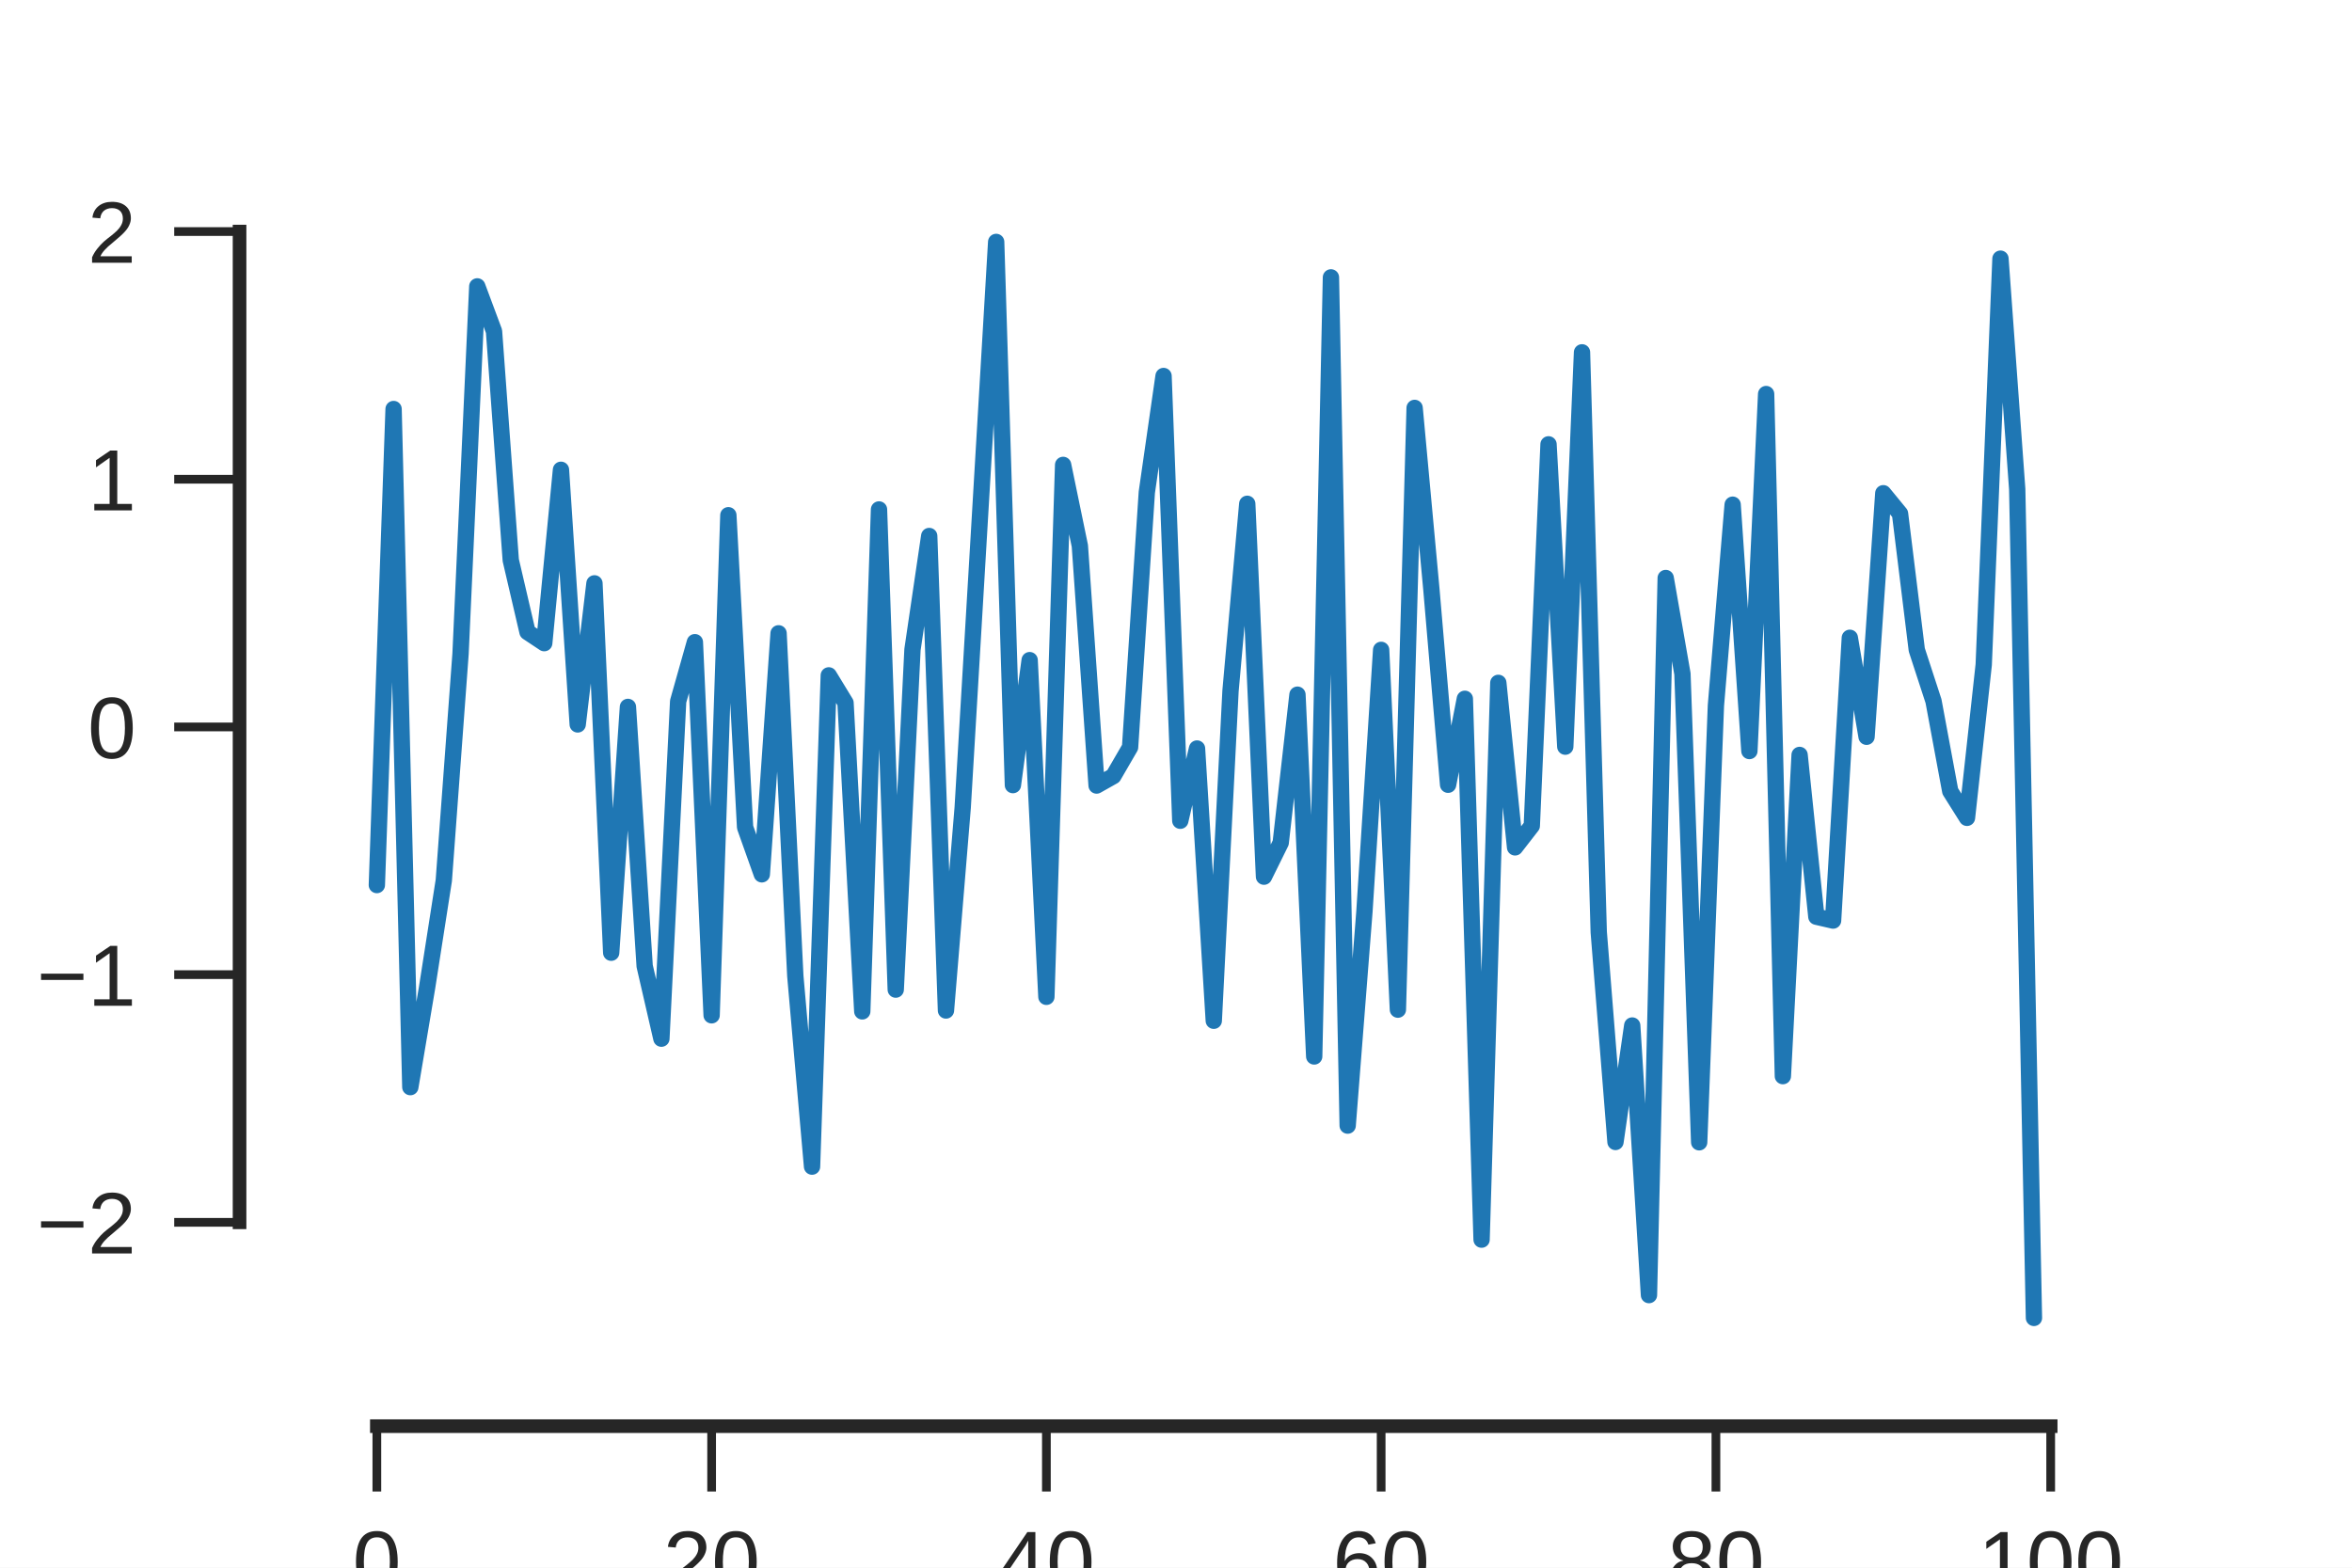
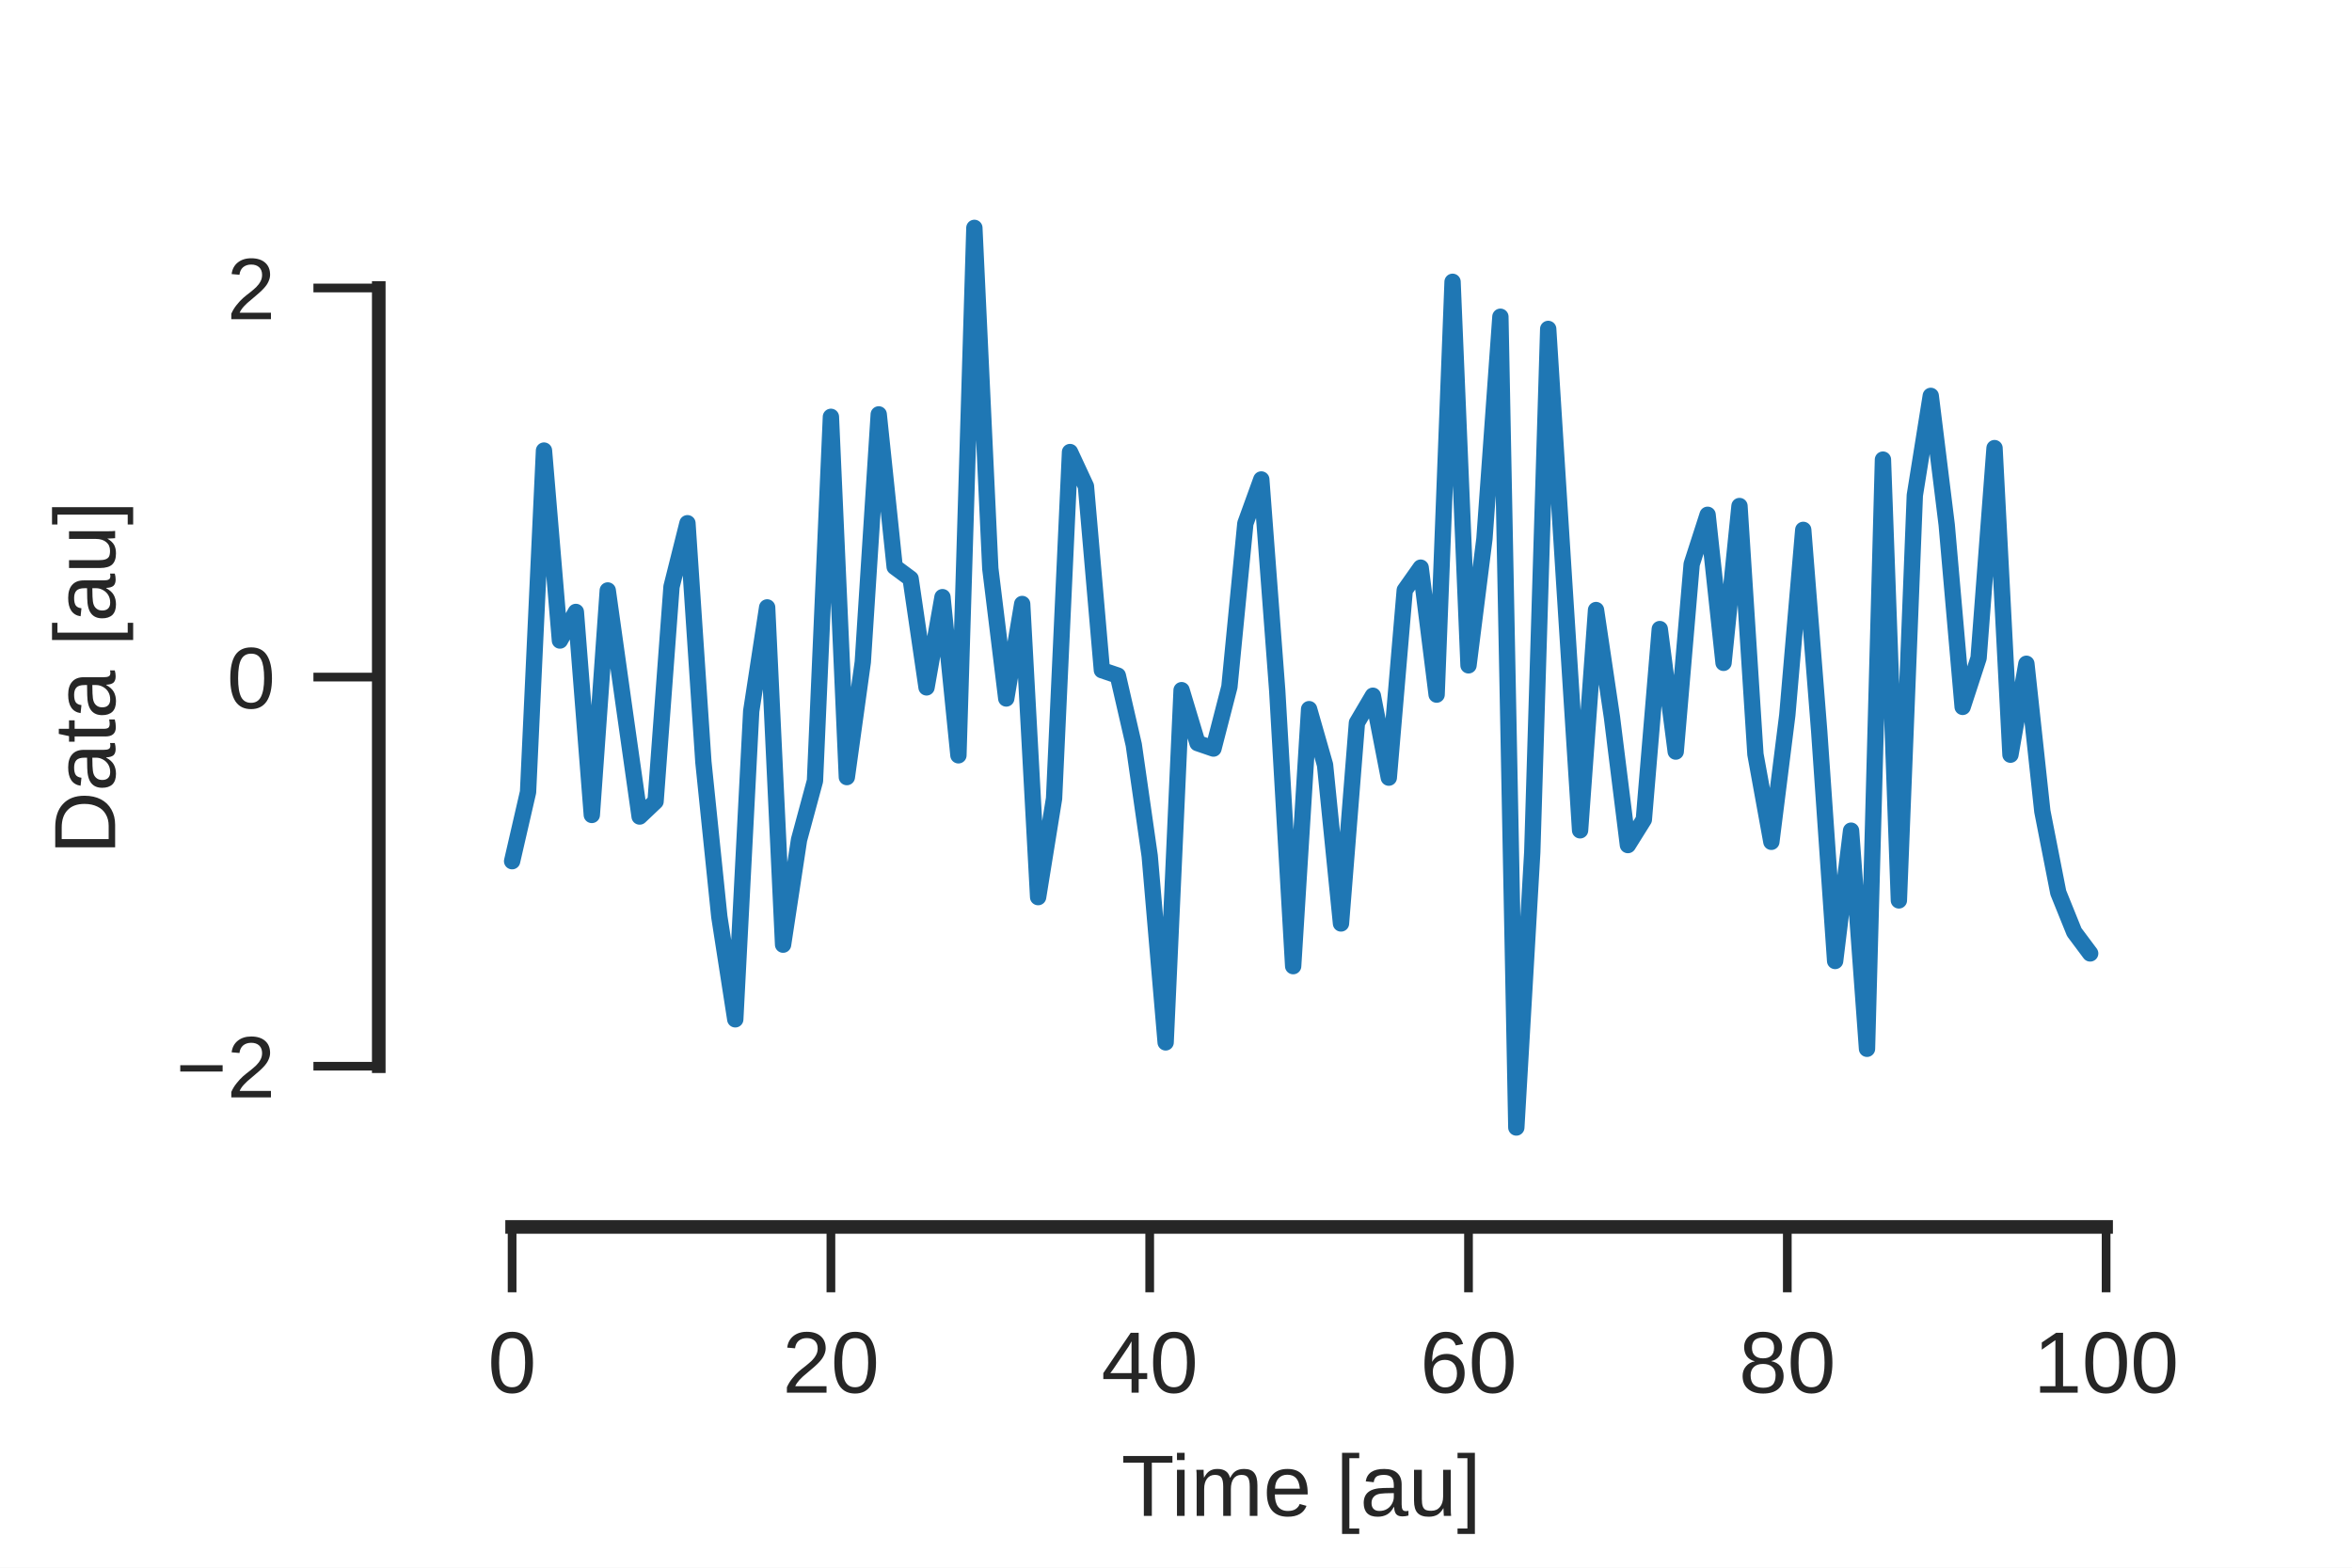
<svg xmlns="http://www.w3.org/2000/svg" xmlns:xlink="http://www.w3.org/1999/xlink" height="144pt" version="1.1" viewBox="0 0 216 144" width="216pt">
  <defs>
    <style type="text/css">
*{stroke-linecap:butt;stroke-linejoin:round;}
  </style>
  </defs>
  <g id="figure_1">
    <g id="patch_1">
      <path d="M 0 144  L 216 144  L 216 0  L 0 0  z " style="fill:#ffffff;" />
    </g>
    <g id="axes_1">
      <g id="patch_2">
-         <path d="M 27 126  L 194.4 126  L 194.4 17.28  L 27 17.28  z " style="fill:#ffffff;" />
+         <path d="M 39.784 107.7  L 199.2 107.7  L 199.2 16.8  L 39.784 16.8  z " style="fill:#ffffff;" />
      </g>
      <g id="matplotlib.axis_1">
        <g id="xtick_1">
          <g id="line2d_1">
            <defs>
-               <path d="M 0 0  L 0 6  " id="m70a0e3bfb3" style="stroke:#262626;stroke-width:0.8;" />
+               <path d="M 0 0  L 0 6  " id="m36604300c4" style="stroke:#262626;stroke-width:0.8;" />
            </defs>
            <g>
-               <use style="fill:#262626;stroke:#262626;stroke-width:0.8;" x="34.609" xlink:href="#m70a0e3bfb3" y="131" />
+               <use style="fill:#262626;stroke:#262626;stroke-width:0.8;" x="47.031" xlink:href="#m36604300c4" y="112.7" />
            </g>
          </g>
          <g id="text_1">
-             <text style="fill:#262626;font-family:Arial;font-size:8px;font-style:normal;font-weight:normal;text-anchor:middle;" transform="rotate(-0, 34.60909, 146.2262)" x="34.609" y="146.226">0</text>
+             <text style="fill:#262626;font-family:Arial;font-size:8px;font-style:normal;font-weight:normal;text-anchor:middle;" transform="rotate(-0, 47.03054, 127.9262)" x="47.031" y="127.926">0</text>
          </g>
        </g>
        <g id="xtick_2">
          <g id="line2d_2">
            <g>
-               <use style="fill:#262626;stroke:#262626;stroke-width:0.8;" x="65.353" xlink:href="#m70a0e3bfb3" y="131" />
+               <use style="fill:#262626;stroke:#262626;stroke-width:0.8;" x="76.308" xlink:href="#m36604300c4" y="112.7" />
            </g>
          </g>
          <g id="text_2">
-             <text style="fill:#262626;font-family:Arial;font-size:8px;font-style:normal;font-weight:normal;text-anchor:middle;" transform="rotate(-0, 65.35289, 146.2262)" x="65.353" y="146.226">20</text>
+             <text style="fill:#262626;font-family:Arial;font-size:8px;font-style:normal;font-weight:normal;text-anchor:middle;" transform="rotate(-0, 76.30797, 127.9262)" x="76.308" y="127.926">20</text>
          </g>
        </g>
        <g id="xtick_3">
          <g id="line2d_3">
            <g>
-               <use style="fill:#262626;stroke:#262626;stroke-width:0.8;" x="96.097" xlink:href="#m70a0e3bfb3" y="131" />
+               <use style="fill:#262626;stroke:#262626;stroke-width:0.8;" x="105.585" xlink:href="#m36604300c4" y="112.7" />
            </g>
          </g>
          <g id="text_3">
-             <text style="fill:#262626;font-family:Arial;font-size:8px;font-style:normal;font-weight:normal;text-anchor:middle;" transform="rotate(-0, 96.09669, 146.2262)" x="96.097" y="146.226">40</text>
+             <text style="fill:#262626;font-family:Arial;font-size:8px;font-style:normal;font-weight:normal;text-anchor:middle;" transform="rotate(-0, 105.5854, 127.9262)" x="105.585" y="127.926">40</text>
          </g>
        </g>
        <g id="xtick_4">
          <g id="line2d_4">
            <g>
-               <use style="fill:#262626;stroke:#262626;stroke-width:0.8;" x="126.84" xlink:href="#m70a0e3bfb3" y="131" />
+               <use style="fill:#262626;stroke:#262626;stroke-width:0.8;" x="134.863" xlink:href="#m36604300c4" y="112.7" />
            </g>
          </g>
          <g id="text_4">
-             <text style="fill:#262626;font-family:Arial;font-size:8px;font-style:normal;font-weight:normal;text-anchor:middle;" transform="rotate(-0, 126.8405, 146.2262)" x="126.84" y="146.226">60</text>
+             <text style="fill:#262626;font-family:Arial;font-size:8px;font-style:normal;font-weight:normal;text-anchor:middle;" transform="rotate(-0, 134.8628, 127.9262)" x="134.863" y="127.926">60</text>
          </g>
        </g>
        <g id="xtick_5">
          <g id="line2d_5">
            <g>
-               <use style="fill:#262626;stroke:#262626;stroke-width:0.8;" x="157.584" xlink:href="#m70a0e3bfb3" y="131" />
+               <use style="fill:#262626;stroke:#262626;stroke-width:0.8;" x="164.14" xlink:href="#m36604300c4" y="112.7" />
            </g>
          </g>
          <g id="text_5">
-             <text style="fill:#262626;font-family:Arial;font-size:8px;font-style:normal;font-weight:normal;text-anchor:middle;" transform="rotate(-0, 157.5843, 146.2262)" x="157.584" y="146.226">80</text>
+             <text style="fill:#262626;font-family:Arial;font-size:8px;font-style:normal;font-weight:normal;text-anchor:middle;" transform="rotate(-0, 164.1403, 127.9262)" x="164.14" y="127.926">80</text>
          </g>
        </g>
        <g id="xtick_6">
          <g id="line2d_6">
            <g>
-               <use style="fill:#262626;stroke:#262626;stroke-width:0.8;" x="188.328" xlink:href="#m70a0e3bfb3" y="131" />
+               <use style="fill:#262626;stroke:#262626;stroke-width:0.8;" x="193.418" xlink:href="#m36604300c4" y="112.7" />
            </g>
          </g>
          <g id="text_6">
-             <text style="fill:#262626;font-family:Arial;font-size:8px;font-style:normal;font-weight:normal;text-anchor:middle;" transform="rotate(-0, 188.3281, 146.2262)" x="188.328" y="146.226">100</text>
+             <text style="fill:#262626;font-family:Arial;font-size:8px;font-style:normal;font-weight:normal;text-anchor:middle;" transform="rotate(-0, 193.4177, 127.9262)" x="193.418" y="127.926">100</text>
          </g>
        </g>
        <g id="text_7">
-           <text style="fill:#262626;font-family:Arial;font-size:8px;font-style:normal;font-weight:normal;text-anchor:middle;" transform="rotate(-0, 110.7, 157.5425)" x="110.7" y="157.542">Time [au]</text>
+           <text style="fill:#262626;font-family:Arial;font-size:8px;font-style:normal;font-weight:normal;text-anchor:middle;" transform="rotate(-0, 119.4922, 139.2425)" x="119.492" y="139.243">Time [au]</text>
        </g>
      </g>
      <g id="matplotlib.axis_2">
        <g id="ytick_1">
          <g id="line2d_7">
            <defs>
-               <path d="M 0 0  L -6 0  " id="m53f78ef221" style="stroke:#262626;stroke-width:0.8;" />
+               <path d="M 0 0  L -6 0  " id="m6ad41222fb" style="stroke:#262626;stroke-width:0.8;" />
            </defs>
            <g>
-               <use style="fill:#262626;stroke:#262626;stroke-width:0.8;" x="22" xlink:href="#m53f78ef221" y="112.275" />
+               <use style="fill:#262626;stroke:#262626;stroke-width:0.8;" x="34.784" xlink:href="#m6ad41222fb" y="97.937" />
            </g>
          </g>
          <g id="text_8">
-             <text style="fill:#262626;font-family:Arial;font-size:8px;font-style:normal;font-weight:normal;text-anchor:end;" transform="rotate(-0, 12.5, 115.1384)" x="12.5" y="115.138">−2</text>
+             <text style="fill:#262626;font-family:Arial;font-size:8px;font-style:normal;font-weight:normal;text-anchor:end;" transform="rotate(-0, 25.28438, 100.8003)" x="25.284" y="100.8">−2</text>
          </g>
        </g>
        <g id="ytick_2">
          <g id="line2d_8">
            <g>
-               <use style="fill:#262626;stroke:#262626;stroke-width:0.8;" x="22" xlink:href="#m53f78ef221" y="89.524" />
+               <use style="fill:#262626;stroke:#262626;stroke-width:0.8;" x="34.784" xlink:href="#m6ad41222fb" y="62.196" />
            </g>
          </g>
          <g id="text_9">
-             <text style="fill:#262626;font-family:Arial;font-size:8px;font-style:normal;font-weight:normal;text-anchor:end;" transform="rotate(-0, 12.5, 92.38668)" x="12.5" y="92.387">−1</text>
+             <text style="fill:#262626;font-family:Arial;font-size:8px;font-style:normal;font-weight:normal;text-anchor:end;" transform="rotate(-0, 25.28438, 65.05929)" x="25.284" y="65.059">0</text>
          </g>
        </g>
        <g id="ytick_3">
          <g id="line2d_9">
            <g>
-               <use style="fill:#262626;stroke:#262626;stroke-width:0.8;" x="22" xlink:href="#m53f78ef221" y="66.772" />
+               <use style="fill:#262626;stroke:#262626;stroke-width:0.8;" x="34.784" xlink:href="#m6ad41222fb" y="26.455" />
            </g>
          </g>
          <g id="text_10">
-             <text style="fill:#262626;font-family:Arial;font-size:8px;font-style:normal;font-weight:normal;text-anchor:end;" transform="rotate(-0, 12.5, 69.63501)" x="12.5" y="69.635">0</text>
+             <text style="fill:#262626;font-family:Arial;font-size:8px;font-style:normal;font-weight:normal;text-anchor:end;" transform="rotate(-0, 25.28438, 29.31829)" x="25.284" y="29.318">2</text>
          </g>
        </g>
-         <g id="ytick_4">
-           <g id="line2d_10">
-             <g>
-               <use style="fill:#262626;stroke:#262626;stroke-width:0.8;" x="22" xlink:href="#m53f78ef221" y="44.02" />
-             </g>
-           </g>
-           <g id="text_11">
-             <text style="fill:#262626;font-family:Arial;font-size:8px;font-style:normal;font-weight:normal;text-anchor:end;" transform="rotate(-0, 12.5, 46.88334)" x="12.5" y="46.883">1</text>
-           </g>
-         </g>
-         <g id="ytick_5">
-           <g id="line2d_11">
-             <g>
-               <use style="fill:#262626;stroke:#262626;stroke-width:0.8;" x="22" xlink:href="#m53f78ef221" y="21.269" />
-             </g>
-           </g>
-           <g id="text_12">
-             <text style="fill:#262626;font-family:Arial;font-size:8px;font-style:normal;font-weight:normal;text-anchor:end;" transform="rotate(-0, 12.5, 24.13167)" x="12.5" y="24.132">2</text>
-           </g>
-         </g>
-         <g id="text_13">
-           <text style="fill:#262626;font-family:Arial;font-size:8px;font-style:normal;font-weight:normal;text-anchor:middle;" transform="rotate(-90, -2.21125, 71.64)" x="-2.211" y="71.64">Data [au]</text>
+         <g id="text_11">
+           <text style="fill:#262626;font-family:Arial;font-size:8px;font-style:normal;font-weight:normal;text-anchor:middle;" transform="rotate(-90, 10.57312, 62.25)" x="10.573" y="62.25">Data [au]</text>
        </g>
      </g>
-       <g id="line2d_12">
-         <path clip-path="url(#p6c128cf425)" d="M 34.609 81.297  L 36.146 37.569  L 37.683 99.858  L 39.221 90.72  L 40.758 80.868  L 42.295 60.048  L 43.832 26.305  L 45.369 30.43  L 46.907 51.457  L 48.444 58.055  L 49.981 59.076  L 51.518 43.151  L 53.055 66.542  L 54.593 53.584  L 56.13 87.513  L 57.667 64.934  L 59.204 88.738  L 60.741 95.407  L 62.279 64.424  L 63.816 58.986  L 65.353 93.26  L 66.89 47.326  L 68.427 75.991  L 69.964 80.31  L 71.502 58.173  L 73.039 89.644  L 74.576 107.16  L 76.113 62.037  L 77.65 64.558  L 79.188 92.901  L 80.725 46.795  L 82.262 90.901  L 83.799 59.672  L 85.336 49.234  L 86.874 92.82  L 88.411 74.179  L 89.948 48.266  L 91.485 22.222  L 93.022 72.116  L 94.56 60.637  L 96.097 91.563  L 97.634 42.703  L 99.171 50.143  L 100.708 72.155  L 102.245 71.289  L 103.783 68.64  L 105.32 45.223  L 106.857 34.537  L 108.394 75.39  L 109.931 68.754  L 111.469 93.763  L 113.006 63.467  L 114.543 46.277  L 116.08 80.526  L 117.617 77.41  L 119.155 63.81  L 120.692 97.042  L 122.229 25.478  L 123.766 103.393  L 125.303 83.768  L 126.84 59.693  L 128.378 92.741  L 129.915 37.468  L 131.452 54.114  L 132.989 72.083  L 134.526 64.187  L 136.064 113.867  L 137.601 62.723  L 139.138 77.836  L 140.675 75.857  L 142.212 40.815  L 143.75 68.584  L 145.287 32.363  L 146.824 85.624  L 148.361 104.895  L 149.898 94.198  L 151.436 118.961  L 152.973 53.092  L 154.51 61.894  L 156.047 104.925  L 157.584 64.808  L 159.121 46.358  L 160.659 68.986  L 162.196 36.195  L 163.733 98.849  L 165.27 69.345  L 166.807 84.204  L 168.345 84.559  L 169.882 58.583  L 171.419 67.676  L 172.956 45.305  L 174.493 47.179  L 176.031 59.689  L 177.568 64.401  L 179.105 72.677  L 180.642 75.122  L 182.179 61.052  L 183.717 23.759  L 185.254 44.926  L 186.791 121.058  " style="fill:none;stroke:#1f77b4;stroke-linecap:round;stroke-width:1.5;" />
+       <g id="line2d_10">
+         <path clip-path="url(#p8dbeab4568)" d="M 47.031 79.105  L 48.494 72.754  L 49.958 41.387  L 51.422 58.836  L 52.886 56.209  L 54.35 74.858  L 55.814 54.236  L 57.278 64.685  L 58.742 75.004  L 60.205 73.616  L 61.669 53.897  L 63.133 48.061  L 64.597 70.002  L 66.061 84.212  L 67.525 93.63  L 68.989 65.327  L 70.452 55.793  L 71.916 86.772  L 73.38 77.143  L 74.844 71.725  L 76.308 38.288  L 77.772 71.38  L 79.236 60.815  L 80.7 38.064  L 82.163 52.069  L 83.627 53.155  L 85.091 63.14  L 86.555 54.851  L 88.019 69.38  L 89.483 20.932  L 90.947 52.224  L 92.411 64.159  L 93.874 55.479  L 95.338 82.405  L 96.802 73.345  L 98.266 41.522  L 99.73 44.668  L 101.194 61.56  L 102.658 62.056  L 104.122 68.417  L 105.585 78.625  L 107.049 95.749  L 108.513 63.395  L 109.977 68.257  L 111.441 68.76  L 112.905 63.088  L 114.369 48.085  L 115.833 44.041  L 117.296 63.437  L 118.76 88.746  L 120.224 65.139  L 121.688 70.26  L 123.152 84.825  L 124.616 66.392  L 126.08 63.906  L 127.543 71.432  L 129.007 54.213  L 130.471 52.141  L 131.935 63.804  L 133.399 25.885  L 134.863 61.116  L 136.327 49.482  L 137.791 29.094  L 139.254 103.568  L 140.718 78.283  L 142.182 30.213  L 143.646 53.416  L 145.11 76.269  L 146.574 56.035  L 148.038 65.895  L 149.502 77.624  L 150.965 75.282  L 152.429 57.782  L 153.893 69.037  L 155.357 51.825  L 156.821 47.286  L 158.285 60.886  L 159.749 46.481  L 161.213 69.285  L 162.676 77.326  L 164.14 65.68  L 165.604 48.671  L 167.068 67.149  L 168.532 88.271  L 169.996 76.301  L 171.46 96.338  L 172.924 42.217  L 174.387 82.706  L 175.851 45.499  L 177.315 36.363  L 178.779 48.21  L 180.243 64.932  L 181.707 60.444  L 183.171 41.16  L 184.634 69.322  L 186.098 60.97  L 187.562 74.522  L 189.026 81.991  L 190.49 85.617  L 191.954 87.578  " style="fill:none;stroke:#1f77b4;stroke-linecap:round;stroke-width:1.5;" />
      </g>
      <g id="patch_3">
-         <path d="M 22 112.275  L 22 21.269  " style="fill:none;stroke:#262626;stroke-linecap:square;stroke-linejoin:miter;stroke-width:1.25;" />
+         <path d="M 34.784 97.937  L 34.784 26.455  " style="fill:none;stroke:#262626;stroke-linecap:square;stroke-linejoin:miter;stroke-width:1.25;" />
      </g>
      <g id="patch_4">
-         <path d="M 34.609 131  L 188.328 131  " style="fill:none;stroke:#262626;stroke-linecap:square;stroke-linejoin:miter;stroke-width:1.25;" />
+         <path d="M 47.031 112.7  L 193.418 112.7  " style="fill:none;stroke:#262626;stroke-linecap:square;stroke-linejoin:miter;stroke-width:1.25;" />
      </g>
    </g>
  </g>
  <defs>
-     <clipPath id="p6c128cf425">
-       <rect height="108.72" width="167.4" x="27" y="17.28" />
+     <clipPath id="p8dbeab4568">
+       <rect height="90.9" width="159.416" x="39.784" y="16.8" />
    </clipPath>
  </defs>
</svg>
